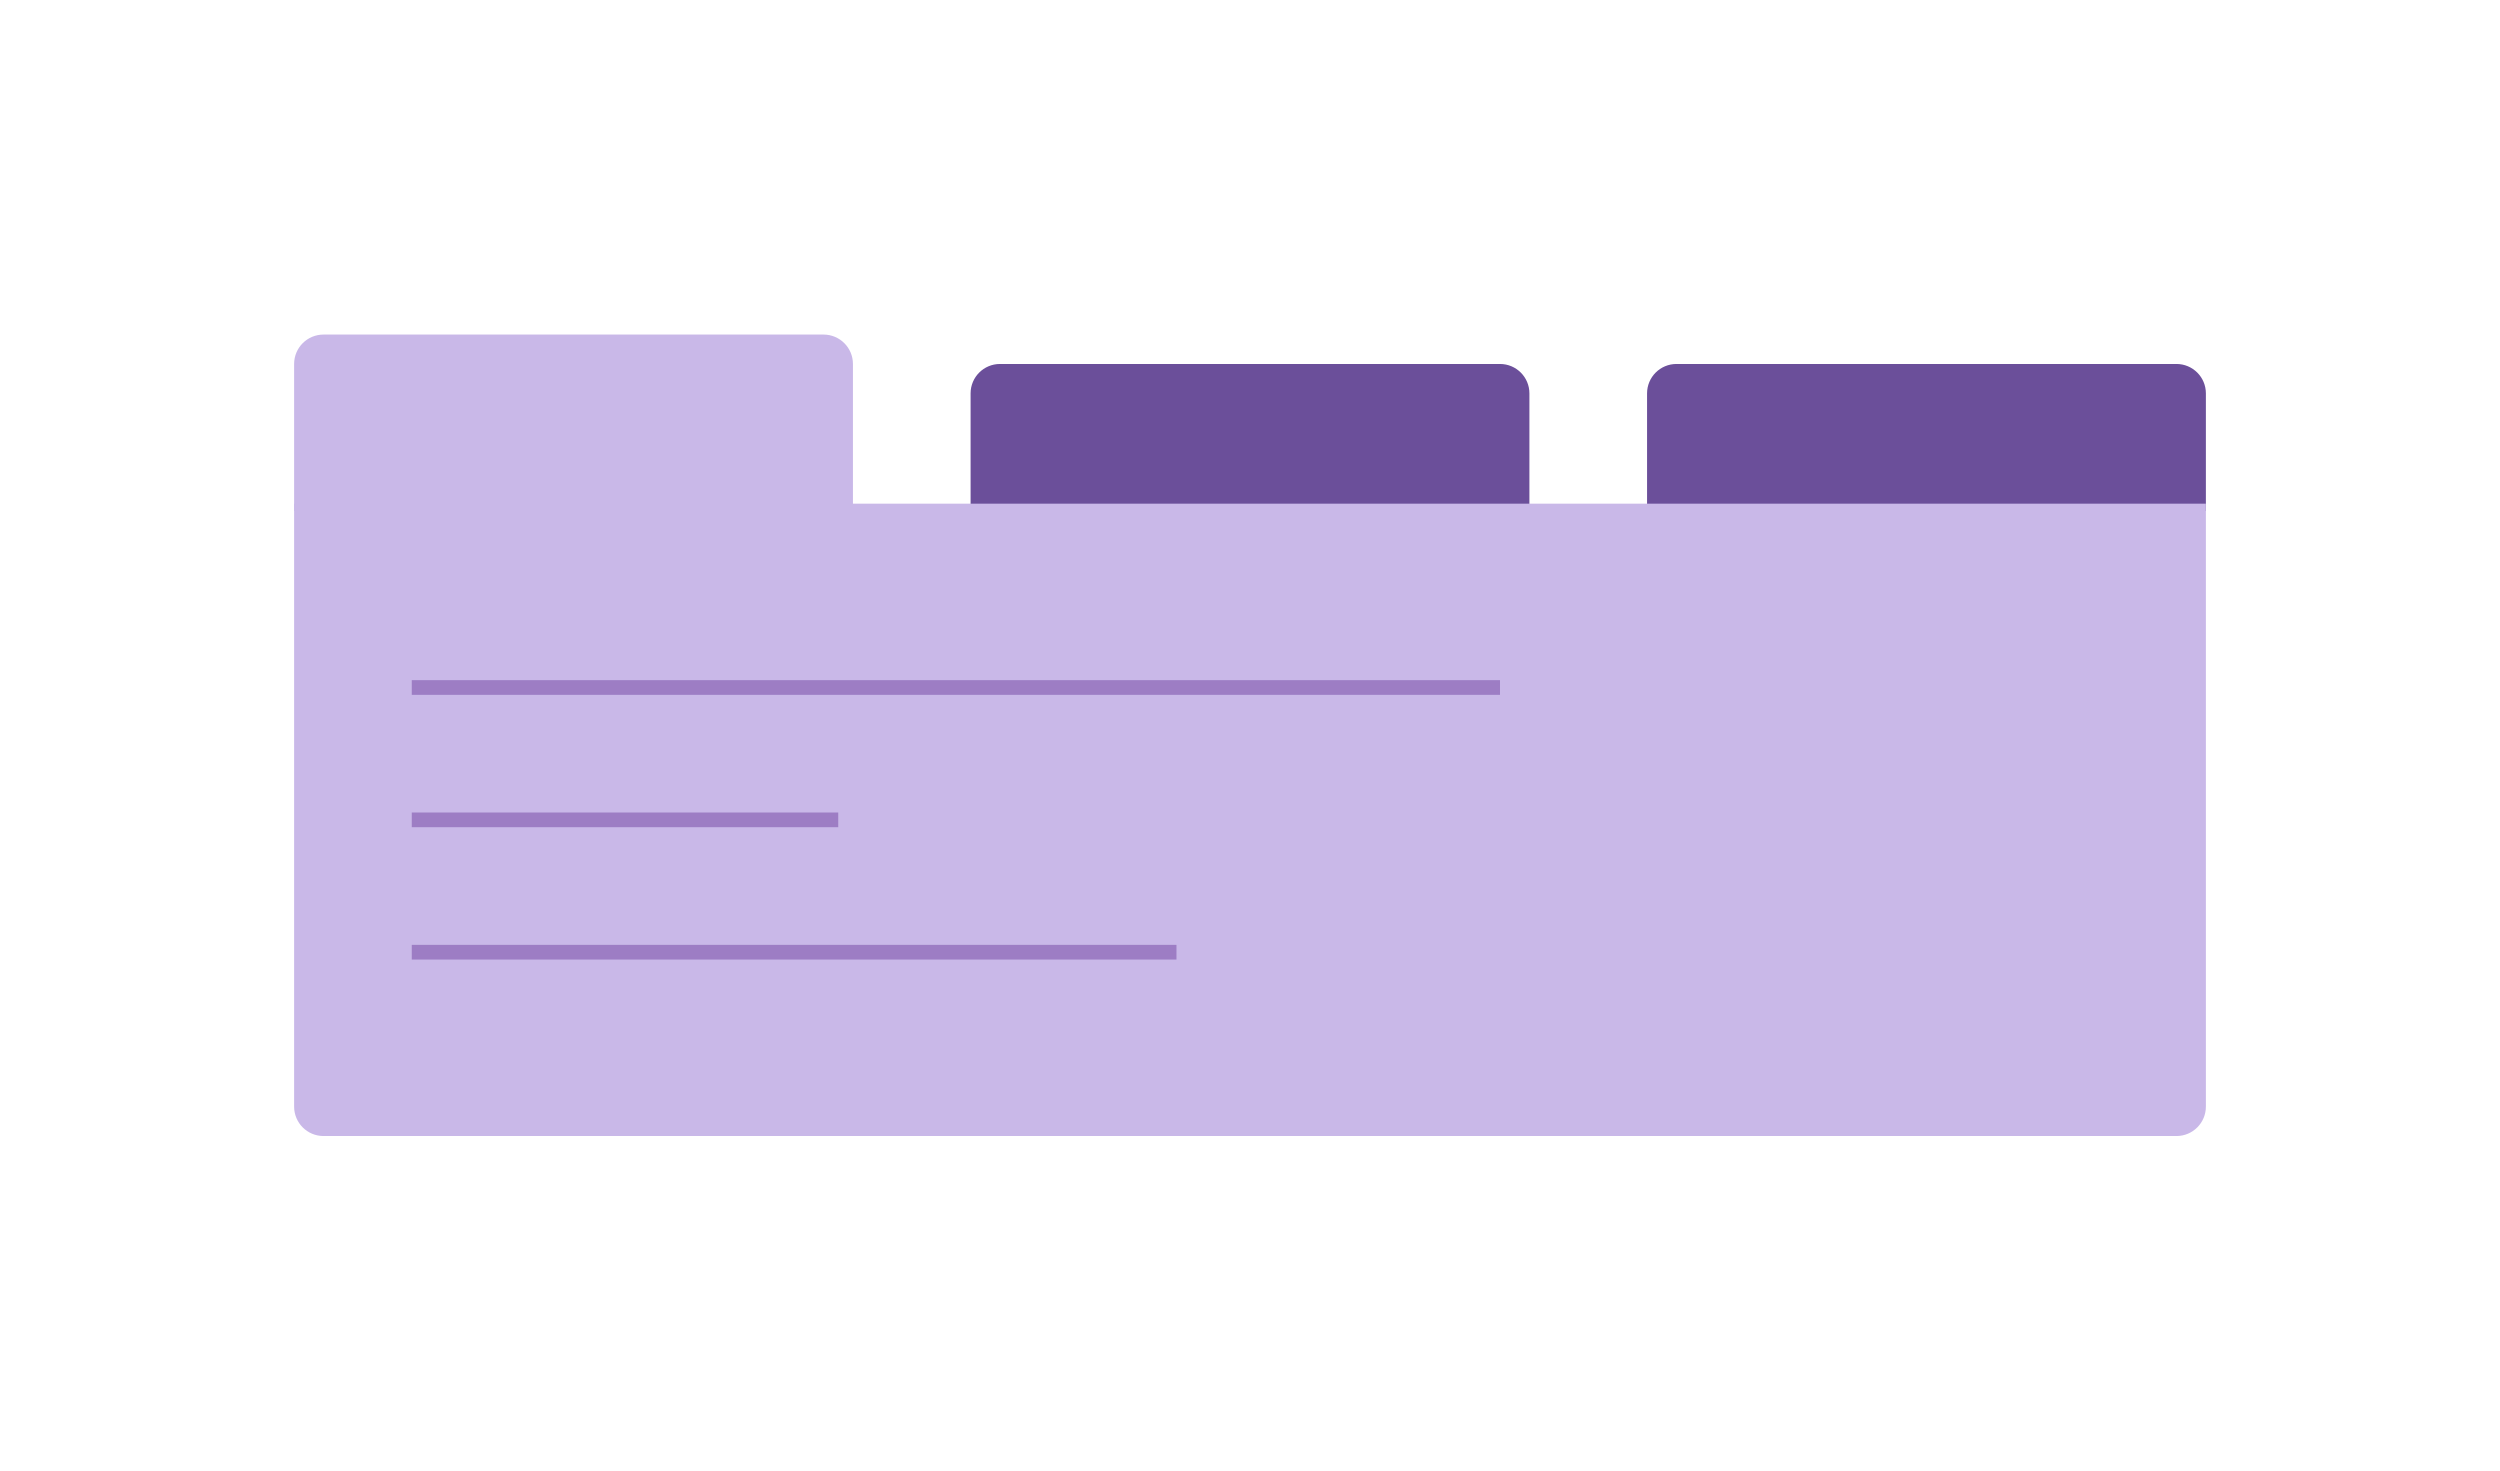
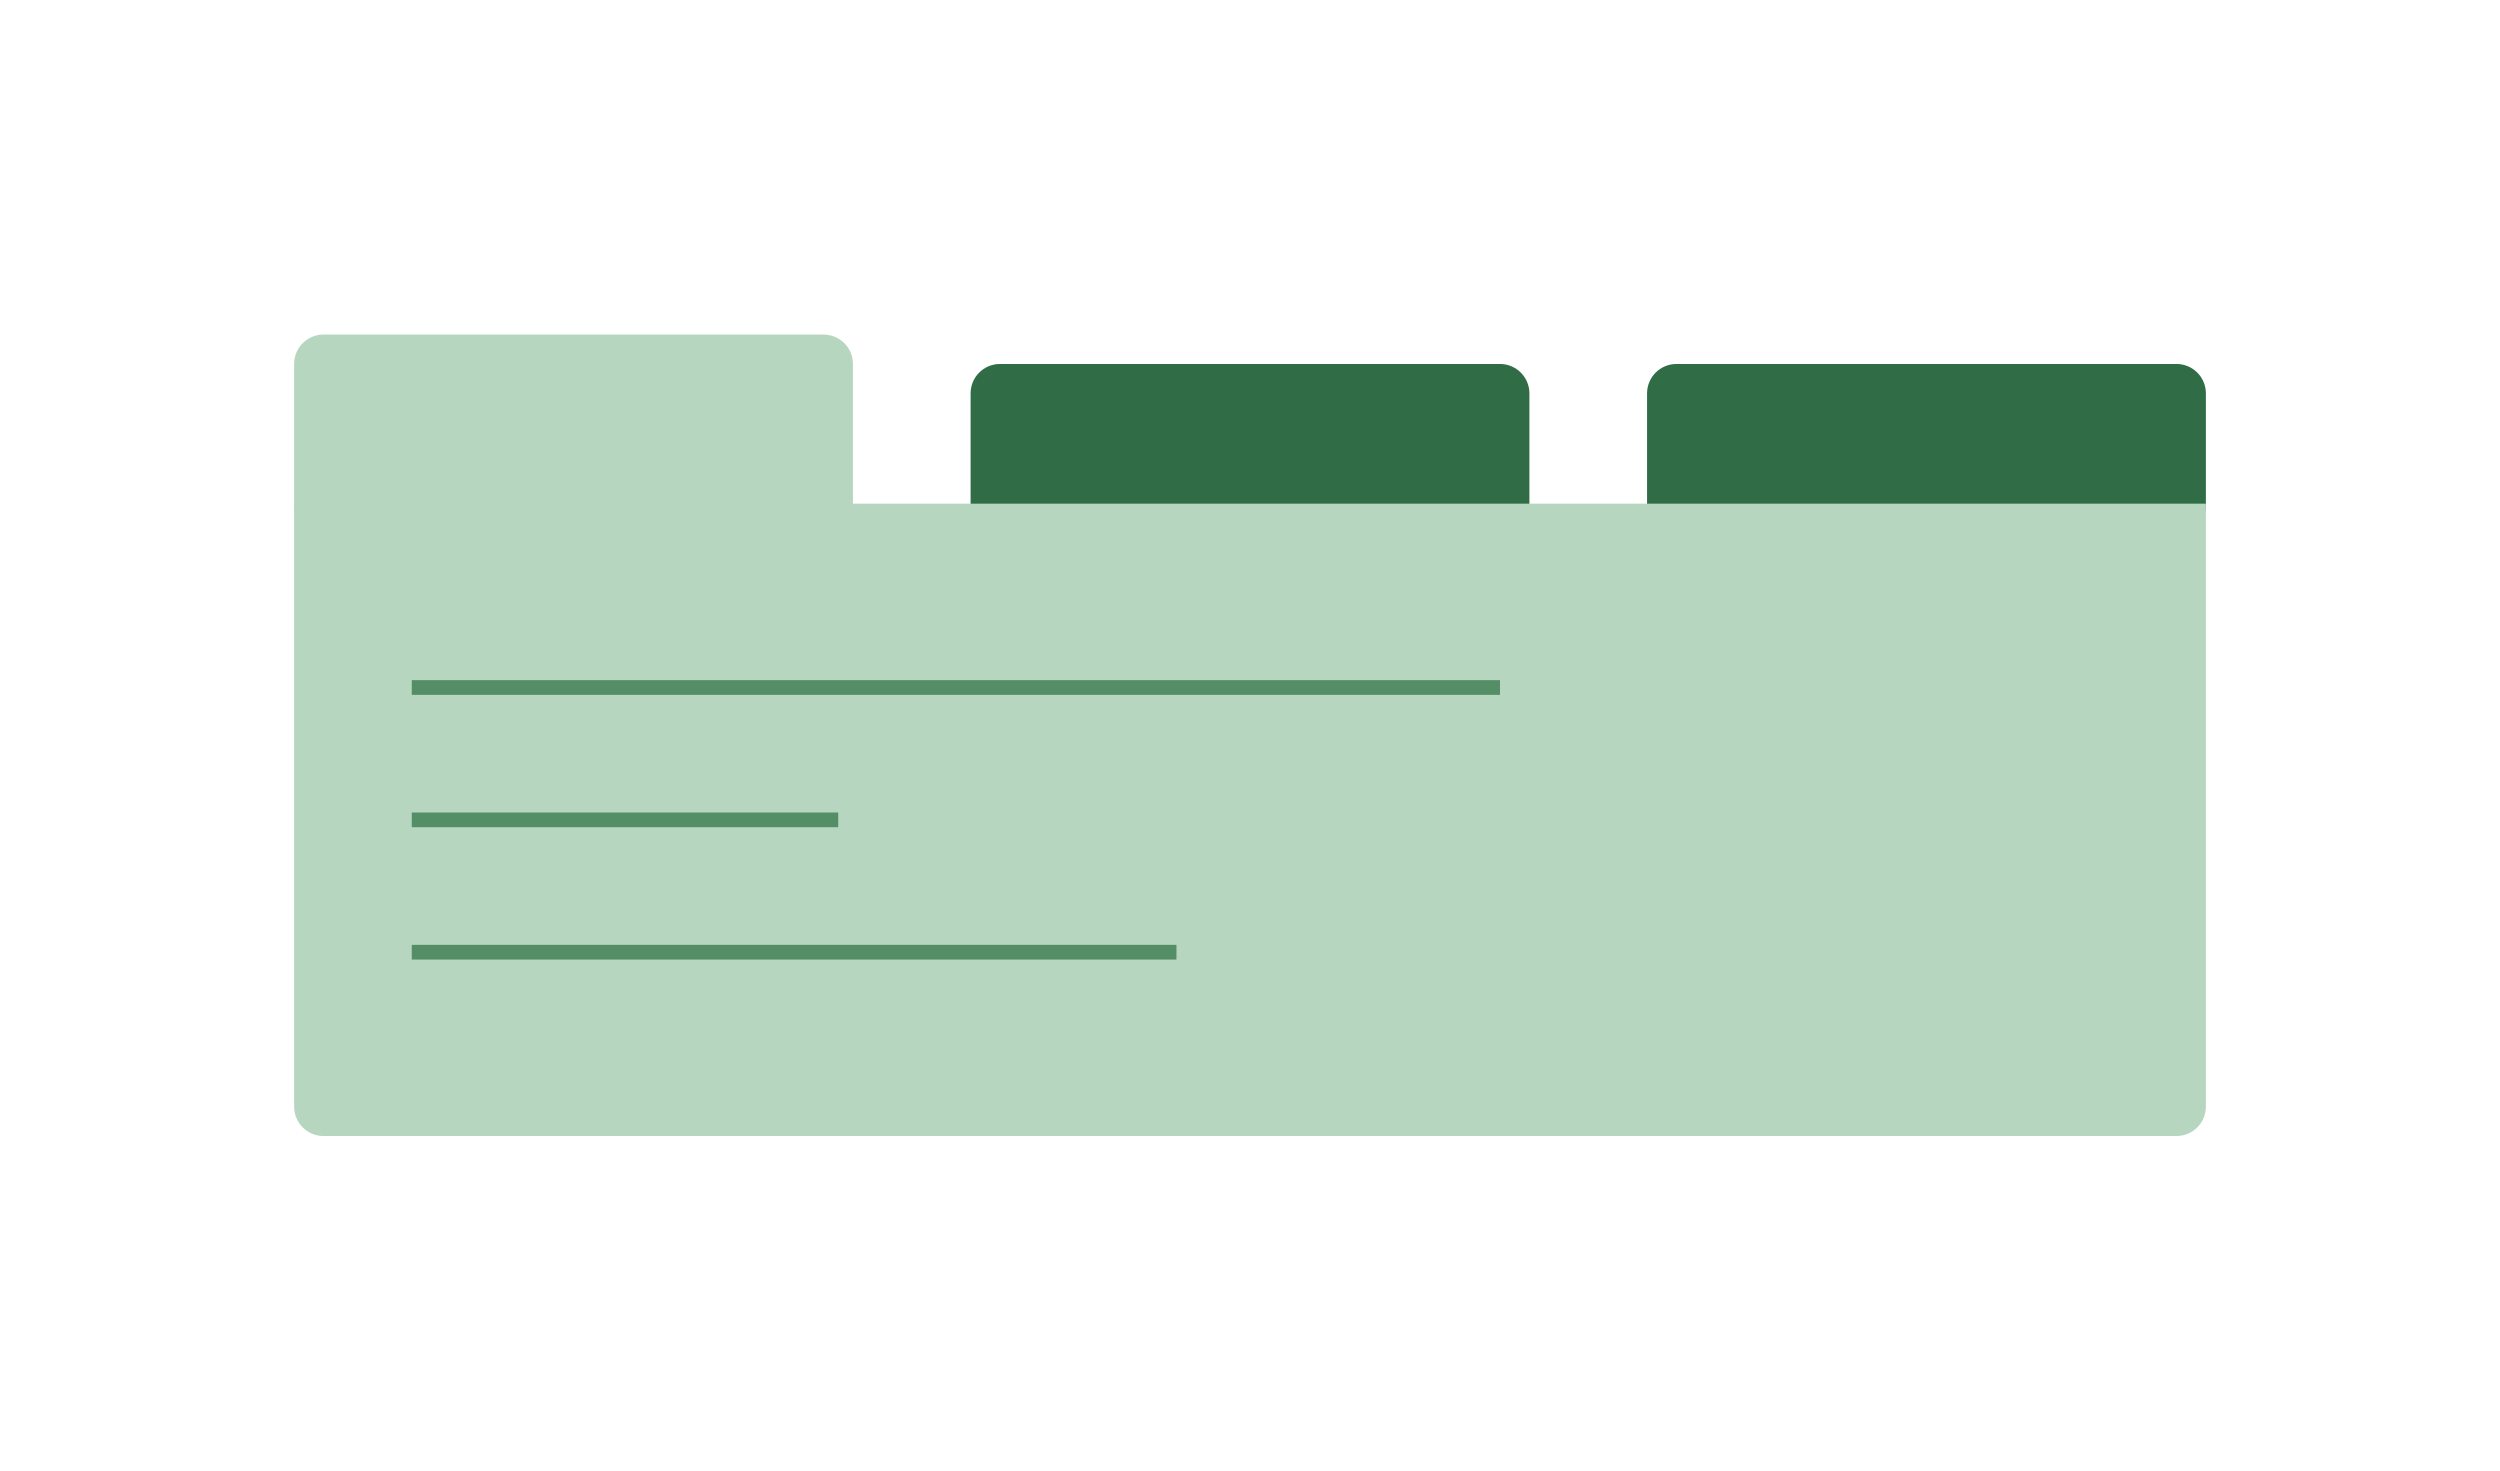
<svg xmlns="http://www.w3.org/2000/svg" width="340" height="200" viewBox="0 0 340 200" fill="none">
-   <path d="M40 49.5C40 47.291 41.791 45.5 44 45.5H112C114.209 45.5 116 47.291 116 49.5V69.5H40V49.5Z" fill="#C9B8E8" />
-   <path d="M132 53.5C132 51.291 133.791 49.5 136 49.5H204C206.209 49.5 208 51.291 208 53.5V69.5H132V53.5Z" fill="#6B4F9A" />
-   <path d="M224 53.5C224 51.291 225.791 49.5 228 49.5H296C298.209 49.5 300 51.291 300 53.5V69.5H224V53.5Z" fill="#6B4F9A" />
-   <path d="M40 68.5H300V150.5C300 152.709 298.209 154.5 296 154.5H44C41.791 154.5 40 152.709 40 150.5V68.5Z" fill="#C9B8E8" />
-   <rect width="148" height="2" transform="translate(56 92.5)" fill="#9D7DC4" />
-   <rect width="58" height="2" transform="translate(56 110.5)" fill="#9D7DC4" />
-   <rect width="104" height="2" transform="translate(56 128.5)" fill="#9D7DC4" />
+   <path d="M40 49.5C40 47.291 41.791 45.5 44 45.5H112C114.209 45.5 116 47.291 116 49.5V69.5H40V49.5Z" fill="#b7d6bf" />
+   <path d="M132 53.5C132 51.291 133.791 49.5 136 49.5H204C206.209 49.5 208 51.291 208 53.5V69.5H132V53.5Z" fill="#306d46" />
+   <path d="M224 53.5C224 51.291 225.791 49.5 228 49.5H296C298.209 49.5 300 51.291 300 53.5V69.5H224V53.5Z" fill="#306d46" />
+   <path d="M40 68.5H300V150.5C300 152.709 298.209 154.5 296 154.5H44C41.791 154.5 40 152.709 40 150.5V68.5Z" fill="#b7d6bf" />
+   <rect width="148" height="2" transform="translate(56 92.5)" fill="#548e66" />
+   <rect width="58" height="2" transform="translate(56 110.5)" fill="#548e66" />
+   <rect width="104" height="2" transform="translate(56 128.5)" fill="#548e66" />
</svg>
